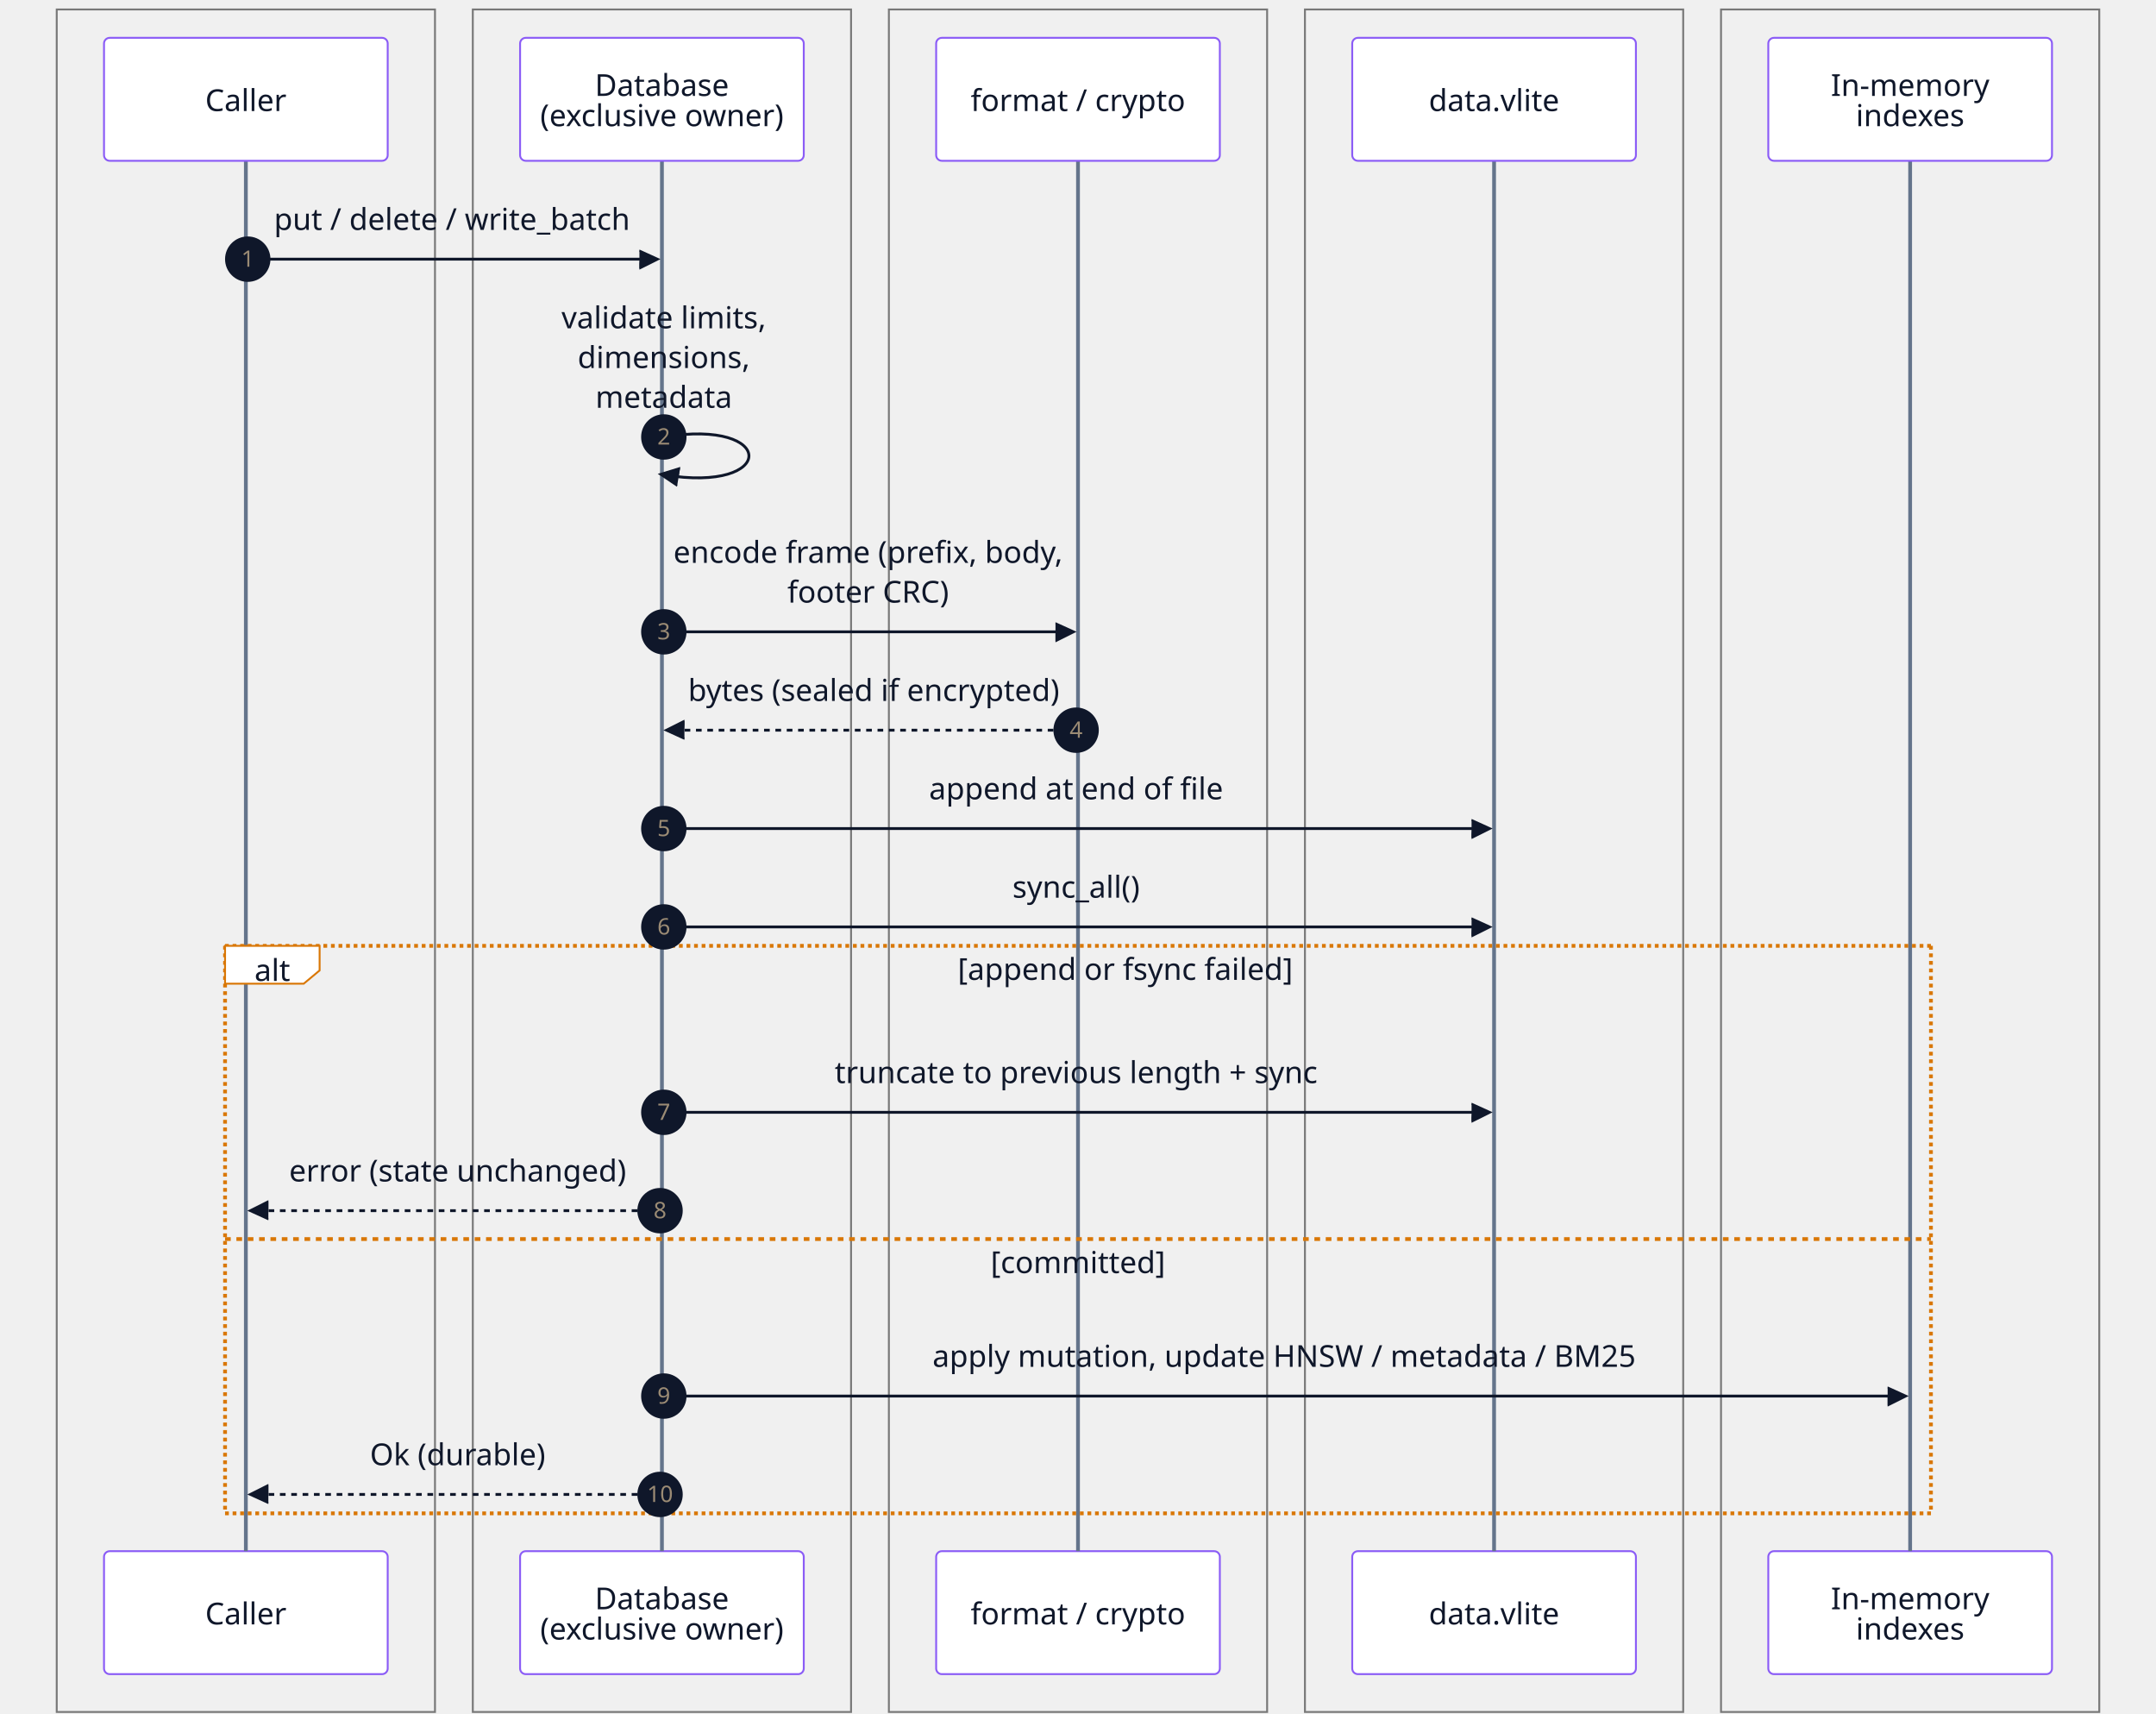
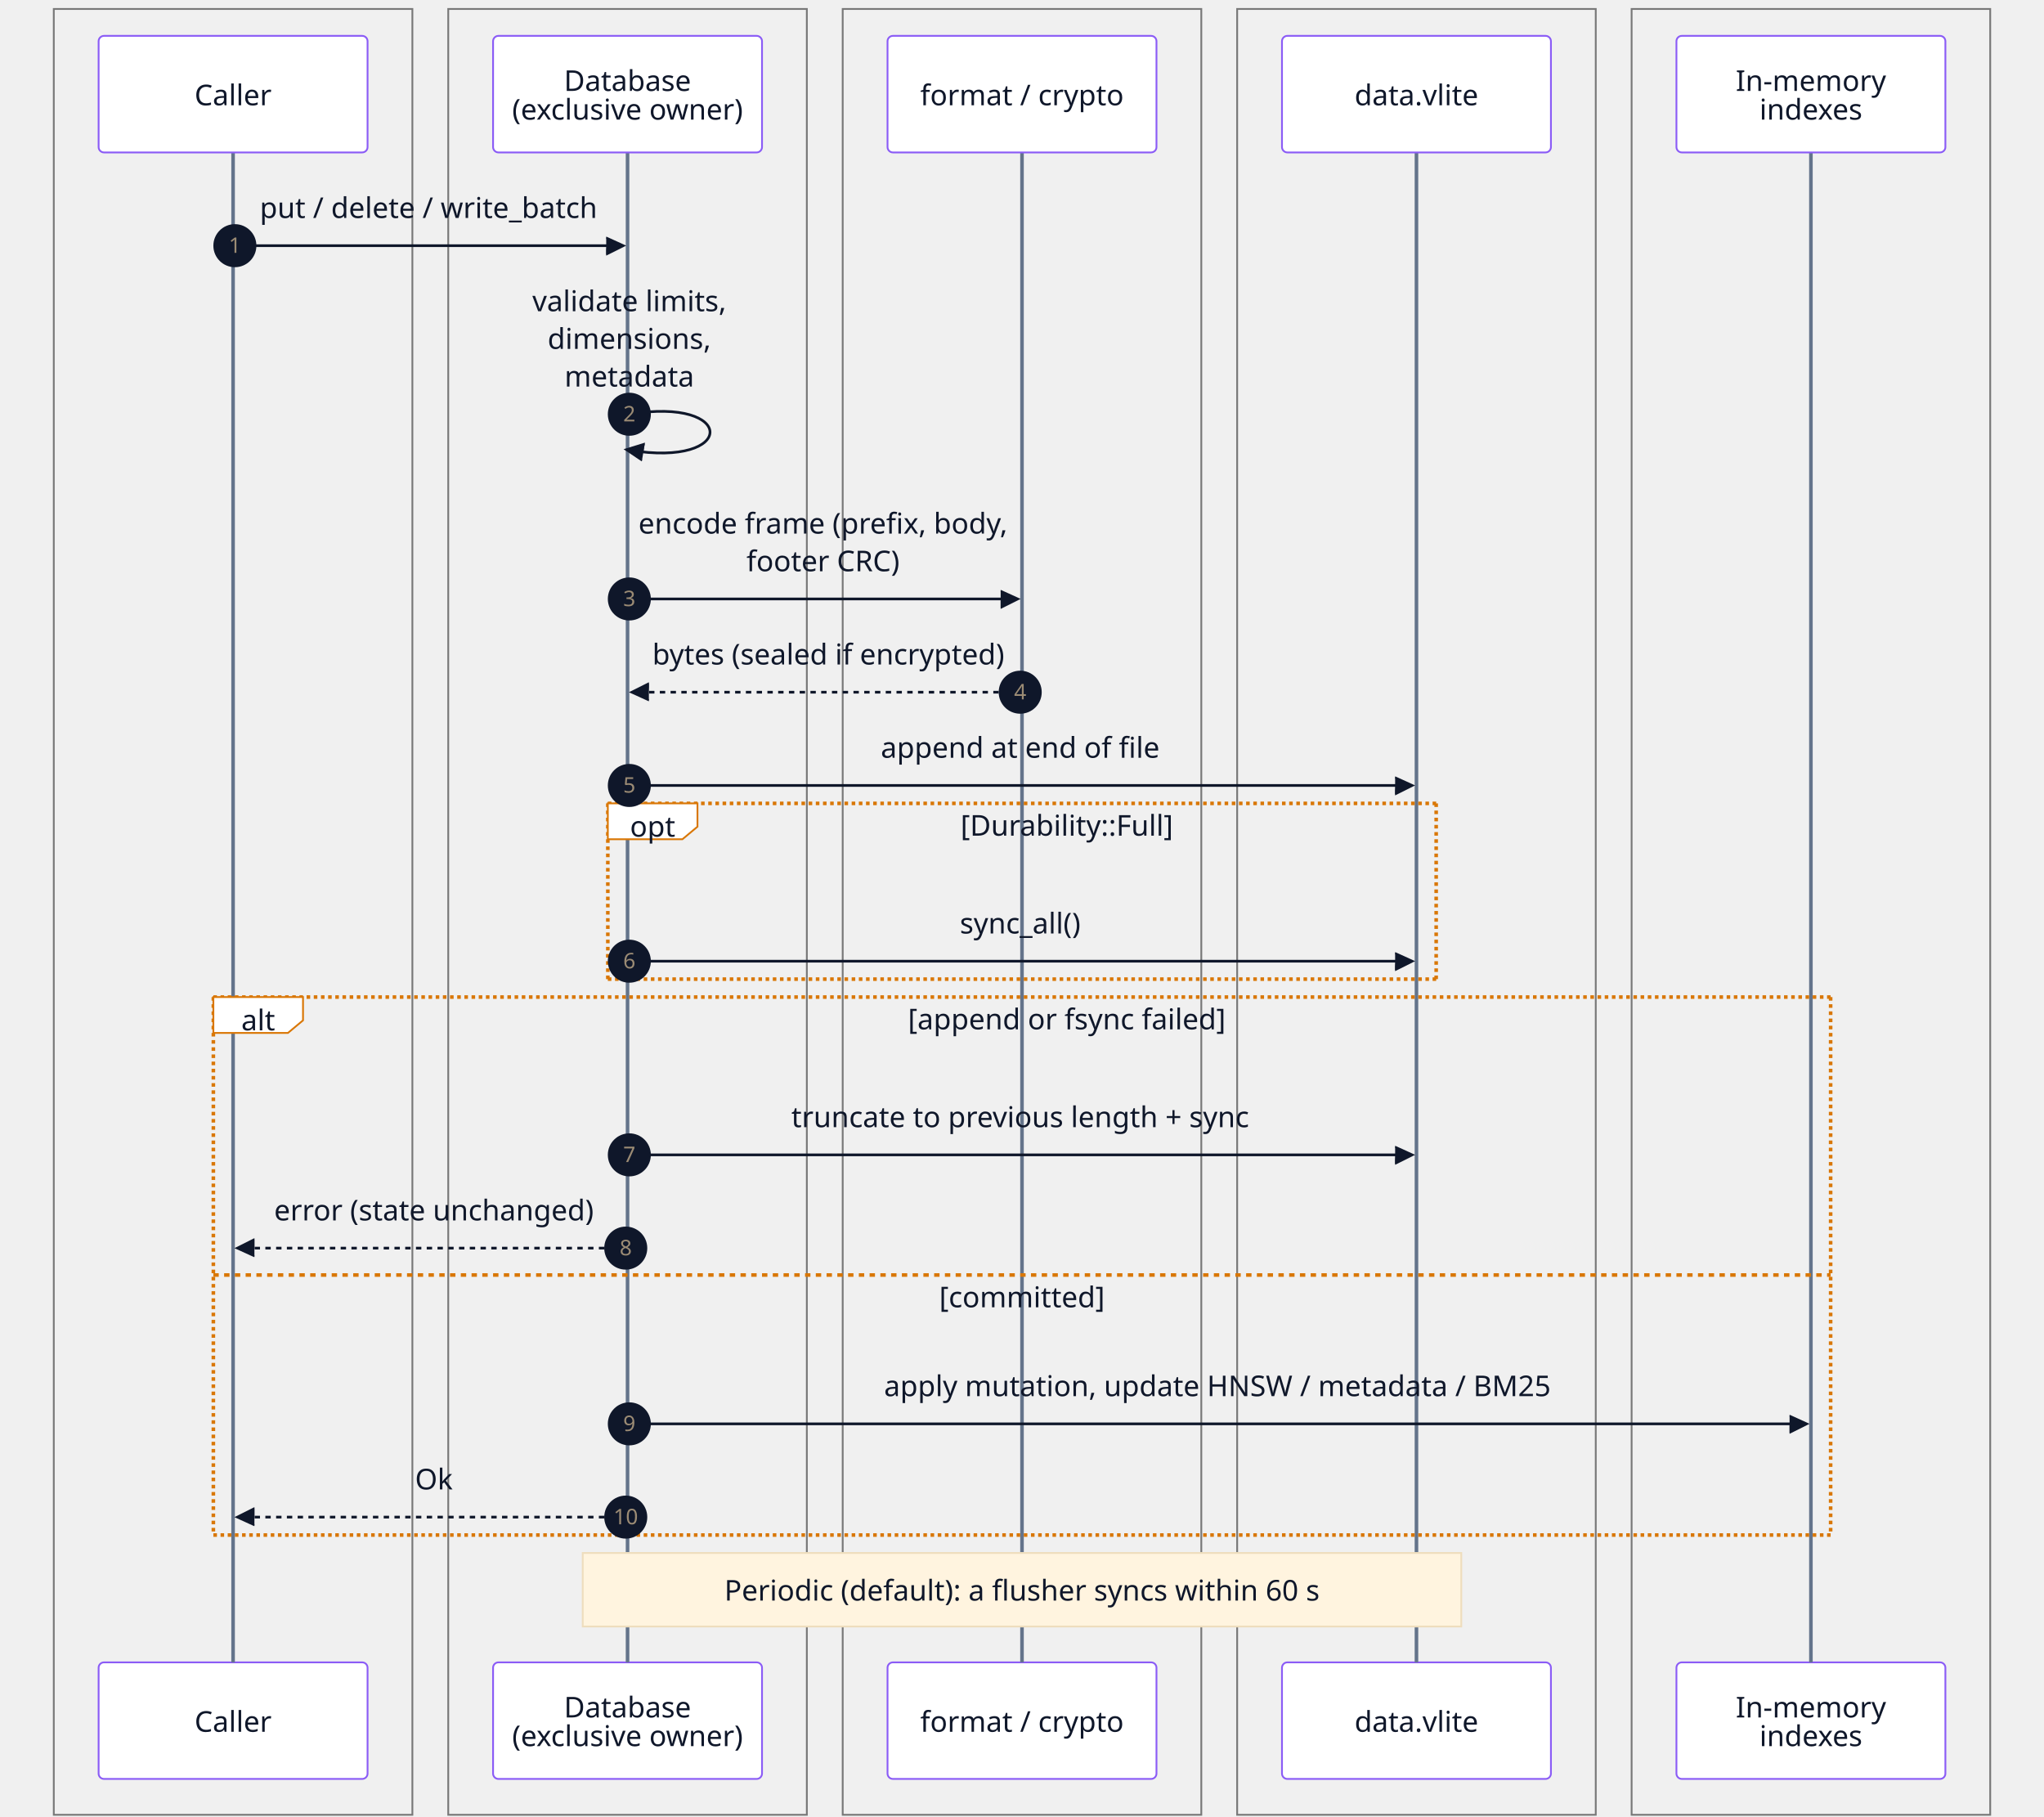
- <svg xmlns="http://www.w3.org/2000/svg" id="vlite-commit" width="100%" style="max-width: 1140px;" viewBox="-50 -10 1140 906" role="graphics-document document" aria-roledescription="sequence">
-   <g>
-     <rect x="860" y="-5" fill="transparent" stroke="rgb(0,0,0, 0.5)" width="200" height="900" class="rect" />
-   </g>
-   <g>
-     <rect x="640" y="-5" fill="transparent" stroke="rgb(0,0,0, 0.5)" width="200" height="900" class="rect" />
-   </g>
-   <g>
-     <rect x="420" y="-5" fill="transparent" stroke="rgb(0,0,0, 0.5)" width="200" height="900" class="rect" />
-   </g>
-   <g>
-     <rect x="200" y="-5" fill="transparent" stroke="rgb(0,0,0, 0.5)" width="200" height="900" class="rect" />
-   </g>
-   <g>
-     <rect x="-20" y="-5" fill="transparent" stroke="rgb(0,0,0, 0.5)" width="200" height="900" class="rect" />
-   </g>
-   <g>
-     <rect x="885" y="810" fill="#eaeaea" stroke="#666" width="150" height="65" name="Idx" rx="3" ry="3" class="actor actor-bottom" />
-     <text x="960" y="842.5" dominant-baseline="central" alignment-baseline="central" class="actor actor-box" style="text-anchor: middle; font-size: 16px; font-weight: 400; font-family: ui-sans-serif, system-ui, sans-serif;">
+ <svg xmlns="http://www.w3.org/2000/svg" id="vlite-commit" width="100%" style="max-width: 1140px;" viewBox="-50 -10 1140 1013" role="graphics-document document" aria-roledescription="sequence">
+   <g>
+     <rect x="860" y="-5" fill="transparent" stroke="rgb(0,0,0, 0.5)" width="200" height="1007" class="rect" />
+   </g>
+   <g>
+     <rect x="640" y="-5" fill="transparent" stroke="rgb(0,0,0, 0.5)" width="200" height="1007" class="rect" />
+   </g>
+   <g>
+     <rect x="420" y="-5" fill="transparent" stroke="rgb(0,0,0, 0.5)" width="200" height="1007" class="rect" />
+   </g>
+   <g>
+     <rect x="200" y="-5" fill="transparent" stroke="rgb(0,0,0, 0.5)" width="200" height="1007" class="rect" />
+   </g>
+   <g>
+     <rect x="-20" y="-5" fill="transparent" stroke="rgb(0,0,0, 0.5)" width="200" height="1007" class="rect" />
+   </g>
+   <g>
+     <rect x="885" y="917" fill="#eaeaea" stroke="#666" width="150" height="65" name="Idx" rx="3" ry="3" class="actor actor-bottom" />
+     <text x="960" y="949.5" dominant-baseline="central" alignment-baseline="central" class="actor actor-box" style="text-anchor: middle; font-size: 16px; font-weight: 400; font-family: ui-sans-serif, system-ui, sans-serif;">
      <tspan x="960" dy="-8">In-memory</tspan>
    </text>
-     <text x="960" y="842.5" dominant-baseline="central" alignment-baseline="central" class="actor actor-box" style="text-anchor: middle; font-size: 16px; font-weight: 400; font-family: ui-sans-serif, system-ui, sans-serif;">
+     <text x="960" y="949.5" dominant-baseline="central" alignment-baseline="central" class="actor actor-box" style="text-anchor: middle; font-size: 16px; font-weight: 400; font-family: ui-sans-serif, system-ui, sans-serif;">
      <tspan x="960" dy="8">indexes</tspan>
    </text>
  </g>
  <g>
-     <rect x="665" y="810" fill="#eaeaea" stroke="#666" width="150" height="65" name="F" rx="3" ry="3" class="actor actor-bottom" />
-     <text x="740" y="842.5" dominant-baseline="central" alignment-baseline="central" class="actor actor-box" style="text-anchor: middle; font-size: 16px; font-weight: 400; font-family: ui-sans-serif, system-ui, sans-serif;">
+     <rect x="665" y="917" fill="#eaeaea" stroke="#666" width="150" height="65" name="F" rx="3" ry="3" class="actor actor-bottom" />
+     <text x="740" y="949.5" dominant-baseline="central" alignment-baseline="central" class="actor actor-box" style="text-anchor: middle; font-size: 16px; font-weight: 400; font-family: ui-sans-serif, system-ui, sans-serif;">
      <tspan x="740" dy="0">data.vlite</tspan>
    </text>
  </g>
  <g>
-     <rect x="445" y="810" fill="#eaeaea" stroke="#666" width="150" height="65" name="Enc" rx="3" ry="3" class="actor actor-bottom" />
-     <text x="520" y="842.5" dominant-baseline="central" alignment-baseline="central" class="actor actor-box" style="text-anchor: middle; font-size: 16px; font-weight: 400; font-family: ui-sans-serif, system-ui, sans-serif;">
+     <rect x="445" y="917" fill="#eaeaea" stroke="#666" width="150" height="65" name="Enc" rx="3" ry="3" class="actor actor-bottom" />
+     <text x="520" y="949.5" dominant-baseline="central" alignment-baseline="central" class="actor actor-box" style="text-anchor: middle; font-size: 16px; font-weight: 400; font-family: ui-sans-serif, system-ui, sans-serif;">
      <tspan x="520" dy="0">format / crypto</tspan>
    </text>
  </g>
  <g>
-     <rect x="225" y="810" fill="#eaeaea" stroke="#666" width="150" height="65" name="DB" rx="3" ry="3" class="actor actor-bottom" />
-     <text x="300" y="842.5" dominant-baseline="central" alignment-baseline="central" class="actor actor-box" style="text-anchor: middle; font-size: 16px; font-weight: 400; font-family: ui-sans-serif, system-ui, sans-serif;">
+     <rect x="225" y="917" fill="#eaeaea" stroke="#666" width="150" height="65" name="DB" rx="3" ry="3" class="actor actor-bottom" />
+     <text x="300" y="949.5" dominant-baseline="central" alignment-baseline="central" class="actor actor-box" style="text-anchor: middle; font-size: 16px; font-weight: 400; font-family: ui-sans-serif, system-ui, sans-serif;">
      <tspan x="300" dy="-8">Database</tspan>
    </text>
-     <text x="300" y="842.5" dominant-baseline="central" alignment-baseline="central" class="actor actor-box" style="text-anchor: middle; font-size: 16px; font-weight: 400; font-family: ui-sans-serif, system-ui, sans-serif;">
+     <text x="300" y="949.5" dominant-baseline="central" alignment-baseline="central" class="actor actor-box" style="text-anchor: middle; font-size: 16px; font-weight: 400; font-family: ui-sans-serif, system-ui, sans-serif;">
      <tspan x="300" dy="8">(exclusive owner)</tspan>
    </text>
  </g>
  <g>
-     <rect x="5" y="810" fill="#eaeaea" stroke="#666" width="150" height="65" name="App" rx="3" ry="3" class="actor actor-bottom" />
-     <text x="80" y="842.5" dominant-baseline="central" alignment-baseline="central" class="actor actor-box" style="text-anchor: middle; font-size: 16px; font-weight: 400; font-family: ui-sans-serif, system-ui, sans-serif;">
+     <rect x="5" y="917" fill="#eaeaea" stroke="#666" width="150" height="65" name="App" rx="3" ry="3" class="actor actor-bottom" />
+     <text x="80" y="949.5" dominant-baseline="central" alignment-baseline="central" class="actor actor-box" style="text-anchor: middle; font-size: 16px; font-weight: 400; font-family: ui-sans-serif, system-ui, sans-serif;">
      <tspan x="80" dy="0">Caller</tspan>
    </text>
  </g>
  <g>
-     <line id="actor4" x1="960" y1="75" x2="960" y2="810" class="actor-line 200" stroke-width="0.5px" stroke="#999" name="Idx" />
+     <line id="actor4" x1="960" y1="75" x2="960" y2="917" class="actor-line 200" stroke-width="0.5px" stroke="#999" name="Idx" />
    <g id="root-4">
      <rect x="885" y="10" fill="#eaeaea" stroke="#666" width="150" height="65" name="Idx" rx="3" ry="3" class="actor actor-top" />
      <text x="960" y="42.5" dominant-baseline="central" alignment-baseline="central" class="actor actor-box" style="text-anchor: middle; font-size: 16px; font-weight: 400; font-family: ui-sans-serif, system-ui, sans-serif;">
        <tspan x="960" dy="-8">In-memory</tspan>
      </text>
      <text x="960" y="42.5" dominant-baseline="central" alignment-baseline="central" class="actor actor-box" style="text-anchor: middle; font-size: 16px; font-weight: 400; font-family: ui-sans-serif, system-ui, sans-serif;">
        <tspan x="960" dy="8">indexes</tspan>
      </text>
    </g>
  </g>
  <g>
-     <line id="actor3" x1="740" y1="75" x2="740" y2="810" class="actor-line 200" stroke-width="0.5px" stroke="#999" name="F" />
+     <line id="actor3" x1="740" y1="75" x2="740" y2="917" class="actor-line 200" stroke-width="0.5px" stroke="#999" name="F" />
    <g id="root-3">
      <rect x="665" y="10" fill="#eaeaea" stroke="#666" width="150" height="65" name="F" rx="3" ry="3" class="actor actor-top" />
      <text x="740" y="42.5" dominant-baseline="central" alignment-baseline="central" class="actor actor-box" style="text-anchor: middle; font-size: 16px; font-weight: 400; font-family: ui-sans-serif, system-ui, sans-serif;">
        <tspan x="740" dy="0">data.vlite</tspan>
      </text>
    </g>
  </g>
  <g>
-     <line id="actor2" x1="520" y1="75" x2="520" y2="810" class="actor-line 200" stroke-width="0.5px" stroke="#999" name="Enc" />
+     <line id="actor2" x1="520" y1="75" x2="520" y2="917" class="actor-line 200" stroke-width="0.5px" stroke="#999" name="Enc" />
    <g id="root-2">
      <rect x="445" y="10" fill="#eaeaea" stroke="#666" width="150" height="65" name="Enc" rx="3" ry="3" class="actor actor-top" />
      <text x="520" y="42.5" dominant-baseline="central" alignment-baseline="central" class="actor actor-box" style="text-anchor: middle; font-size: 16px; font-weight: 400; font-family: ui-sans-serif, system-ui, sans-serif;">
        <tspan x="520" dy="0">format / crypto</tspan>
      </text>
    </g>
  </g>
  <g>
-     <line id="actor1" x1="300" y1="75" x2="300" y2="810" class="actor-line 200" stroke-width="0.5px" stroke="#999" name="DB" />
+     <line id="actor1" x1="300" y1="75" x2="300" y2="917" class="actor-line 200" stroke-width="0.5px" stroke="#999" name="DB" />
    <g id="root-1">
      <rect x="225" y="10" fill="#eaeaea" stroke="#666" width="150" height="65" name="DB" rx="3" ry="3" class="actor actor-top" />
      <text x="300" y="42.5" dominant-baseline="central" alignment-baseline="central" class="actor actor-box" style="text-anchor: middle; font-size: 16px; font-weight: 400; font-family: ui-sans-serif, system-ui, sans-serif;">
        <tspan x="300" dy="-8">Database</tspan>
      </text>
      <text x="300" y="42.5" dominant-baseline="central" alignment-baseline="central" class="actor actor-box" style="text-anchor: middle; font-size: 16px; font-weight: 400; font-family: ui-sans-serif, system-ui, sans-serif;">
        <tspan x="300" dy="8">(exclusive owner)</tspan>
      </text>
    </g>
  </g>
  <g>
-     <line id="actor0" x1="80" y1="75" x2="80" y2="810" class="actor-line 200" stroke-width="0.5px" stroke="#999" name="App" />
+     <line id="actor0" x1="80" y1="75" x2="80" y2="917" class="actor-line 200" stroke-width="0.5px" stroke="#999" name="App" />
    <g id="root-0">
      <rect x="5" y="10" fill="#eaeaea" stroke="#666" width="150" height="65" name="App" rx="3" ry="3" class="actor actor-top" />
      <text x="80" y="42.5" dominant-baseline="central" alignment-baseline="central" class="actor actor-box" style="text-anchor: middle; font-size: 16px; font-weight: 400; font-family: ui-sans-serif, system-ui, sans-serif;">
        <tspan x="80" dy="0">Caller</tspan>
      </text>
    </g>
  </g>
  <style>#vlite-commit{font-family:ui-sans-serif,system-ui,sans-serif;font-size:16px;fill:#0f172a;}@keyframes edge-animation-frame{from{stroke-dashoffset:0;}}@keyframes dash{to{stroke-dashoffset:0;}}#vlite-commit .edge-animation-slow{stroke-dasharray:9,5!important;stroke-dashoffset:900;animation:dash 50s linear infinite;stroke-linecap:round;}#vlite-commit .edge-animation-fast{stroke-dasharray:9,5!important;stroke-dashoffset:900;animation:dash 20s linear infinite;stroke-linecap:round;}#vlite-commit .error-icon{fill:hsl(80, 100%, 100%);}#vlite-commit .error-text{fill:#000000;stroke:#000000;}#vlite-commit .edge-thickness-normal{stroke-width:1px;}#vlite-commit .edge-thickness-thick{stroke-width:3.5px;}#vlite-commit .edge-pattern-solid{stroke-dasharray:0;}#vlite-commit .edge-thickness-invisible{stroke-width:0;fill:none;}#vlite-commit .edge-pattern-dashed{stroke-dasharray:3;}#vlite-commit .edge-pattern-dotted{stroke-dasharray:2;}#vlite-commit .marker{fill:#64748b;stroke:#64748b;}#vlite-commit .marker.cross{stroke:#64748b;}#vlite-commit svg{font-family:ui-sans-serif,system-ui,sans-serif;font-size:16px;}#vlite-commit p{margin:0;}#vlite-commit .actor{stroke:#8b5cf6;fill:#ffffff;}#vlite-commit text.actor&gt;tspan{fill:#0f172a;stroke:none;}#vlite-commit .actor-line{stroke:#64748b;}#vlite-commit .innerArc{stroke-width:1.5;stroke-dasharray:none;}#vlite-commit .messageLine0{stroke-width:1.5;stroke-dasharray:none;stroke:#0f172a;}#vlite-commit .messageLine1{stroke-width:1.5;stroke-dasharray:2,2;stroke:#0f172a;}#vlite-commit #arrowhead path{fill:#0f172a;stroke:#0f172a;}#vlite-commit .sequenceNumber{fill:#9b8b74;}#vlite-commit #sequencenumber{fill:#0f172a;}#vlite-commit #crosshead path{fill:#0f172a;stroke:#0f172a;}#vlite-commit .messageText{fill:#0f172a;stroke:none;}#vlite-commit .labelBox{stroke:#d97706;fill:#ffffff;}#vlite-commit .labelText,#vlite-commit .labelText&gt;tspan{fill:#0f172a;stroke:none;}#vlite-commit .loopText,#vlite-commit .loopText&gt;tspan{fill:#0f172a;stroke:none;}#vlite-commit .loopLine{stroke-width:2px;stroke-dasharray:2,2;stroke:#d97706;fill:#d97706;}#vlite-commit .note{stroke:hsl(39.375, 60%, 83.725%);fill:#fff4df;}#vlite-commit .noteText,#vlite-commit .noteText&gt;tspan{fill:#0f172a;stroke:none;}#vlite-commit .activation0{fill:hsl(140, 100%, 96.471%);stroke:hsl(140, 100%, 86.471%);}#vlite-commit .activation1{fill:hsl(140, 100%, 96.471%);stroke:hsl(140, 100%, 86.471%);}#vlite-commit .activation2{fill:hsl(140, 100%, 96.471%);stroke:hsl(140, 100%, 86.471%);}#vlite-commit .actorPopupMenu{position:absolute;}#vlite-commit .actorPopupMenuPanel{position:absolute;fill:#ffffff;box-shadow:0px 8px 16px 0px rgba(0,0,0,0.2);filter:drop-shadow(3px 5px 2px rgb(0 0 0 / 0.4));}#vlite-commit .actor-man line{stroke:#8b5cf6;fill:#ffffff;}#vlite-commit .actor-man circle,#vlite-commit line{stroke:#8b5cf6;fill:#ffffff;stroke-width:2px;}#vlite-commit .node rect,#vlite-commit .cluster rect{rx:12px;ry:12px;}#vlite-commit .nodeLabel{font-weight:500;}#vlite-commit :root{--mermaid-font-family:ui-sans-serif,system-ui,sans-serif;}</style>
  <g />
  <defs>
    <symbol id="computer" width="24" height="24">
      <path transform="scale(.5)" d="M2 2v13h20v-13h-20zm18 11h-16v-9h16v9zm-10.228 6l.466-1h3.524l.467 1h-4.457zm14.228 3h-24l2-6h2.104l-1.33 4h18.45l-1.297-4h2.073l2 6zm-5-10h-14v-7h14v7z" />
    </symbol>
  </defs>
  <defs>
    <symbol id="database" fill-rule="evenodd" clip-rule="evenodd">
      <path transform="scale(.5)" d="M12.258.001l.256.004.255.005.253.008.251.01.249.012.247.015.246.016.242.019.241.02.239.023.236.024.233.027.231.028.229.031.225.032.223.034.22.036.217.038.214.04.211.041.208.043.205.045.201.046.198.048.194.05.191.051.187.053.183.054.18.056.175.057.172.059.168.06.163.061.16.063.155.064.15.066.074.033.073.033.071.034.07.034.069.035.068.035.067.035.066.035.064.036.064.036.062.036.06.036.06.037.058.037.058.037.055.038.055.038.053.038.052.038.051.039.05.039.048.039.047.039.045.04.044.04.043.04.041.04.04.041.039.041.037.041.036.041.034.041.033.042.032.042.03.042.029.042.027.042.026.043.024.043.023.043.021.043.02.043.018.044.017.043.015.044.013.044.012.044.011.045.009.044.007.045.006.045.004.045.002.045.001.045v17l-.001.045-.002.045-.004.045-.006.045-.007.045-.009.044-.011.045-.012.044-.013.044-.015.044-.017.043-.018.044-.02.043-.021.043-.023.043-.024.043-.026.043-.027.042-.029.042-.03.042-.032.042-.033.042-.034.041-.036.041-.037.041-.039.041-.04.041-.041.04-.043.04-.044.04-.045.04-.047.039-.048.039-.05.039-.051.039-.052.038-.053.038-.055.038-.055.038-.058.037-.058.037-.06.037-.06.036-.062.036-.064.036-.064.036-.066.035-.067.035-.068.035-.069.035-.07.034-.071.034-.073.033-.074.033-.15.066-.155.064-.16.063-.163.061-.168.06-.172.059-.175.057-.18.056-.183.054-.187.053-.191.051-.194.05-.198.048-.201.046-.205.045-.208.043-.211.041-.214.04-.217.038-.22.036-.223.034-.225.032-.229.031-.231.028-.233.027-.236.024-.239.023-.241.02-.242.019-.246.016-.247.015-.249.012-.251.01-.253.008-.255.005-.256.004-.258.001-.258-.001-.256-.004-.255-.005-.253-.008-.251-.01-.249-.012-.247-.015-.245-.016-.243-.019-.241-.02-.238-.023-.236-.024-.234-.027-.231-.028-.228-.031-.226-.032-.223-.034-.22-.036-.217-.038-.214-.04-.211-.041-.208-.043-.204-.045-.201-.046-.198-.048-.195-.05-.19-.051-.187-.053-.184-.054-.179-.056-.176-.057-.172-.059-.167-.06-.164-.061-.159-.063-.155-.064-.151-.066-.074-.033-.072-.033-.072-.034-.07-.034-.069-.035-.068-.035-.067-.035-.066-.035-.064-.036-.063-.036-.062-.036-.061-.036-.06-.037-.058-.037-.057-.037-.056-.038-.055-.038-.053-.038-.052-.038-.051-.039-.049-.039-.049-.039-.046-.039-.046-.04-.044-.04-.043-.04-.041-.04-.04-.041-.039-.041-.037-.041-.036-.041-.034-.041-.033-.042-.032-.042-.03-.042-.029-.042-.027-.042-.026-.043-.024-.043-.023-.043-.021-.043-.02-.043-.018-.044-.017-.043-.015-.044-.013-.044-.012-.044-.011-.045-.009-.044-.007-.045-.006-.045-.004-.045-.002-.045-.001-.045v-17l.001-.045.002-.045.004-.045.006-.045.007-.045.009-.044.011-.045.012-.044.013-.044.015-.044.017-.043.018-.044.02-.043.021-.043.023-.043.024-.043.026-.043.027-.042.029-.042.03-.042.032-.042.033-.042.034-.041.036-.041.037-.041.039-.041.04-.041.041-.04.043-.04.044-.04.046-.04.046-.039.049-.039.049-.039.051-.039.052-.038.053-.038.055-.038.056-.038.057-.037.058-.037.06-.037.061-.036.062-.036.063-.036.064-.036.066-.035.067-.035.068-.035.069-.035.07-.034.072-.034.072-.033.074-.033.151-.066.155-.064.159-.063.164-.061.167-.06.172-.059.176-.057.179-.056.184-.054.187-.053.19-.051.195-.05.198-.048.201-.046.204-.045.208-.043.211-.041.214-.04.217-.038.22-.036.223-.034.226-.032.228-.031.231-.028.234-.027.236-.024.238-.023.241-.02.243-.019.245-.016.247-.015.249-.012.251-.01.253-.008.255-.005.256-.004.258-.001.258.001zm-9.258 20.499v.01l.001.021.003.021.004.022.005.021.006.022.007.022.009.023.01.022.011.023.012.023.013.023.015.023.016.024.017.023.018.024.019.024.021.024.022.025.023.024.024.025.052.049.056.05.061.051.066.051.07.051.075.051.079.052.084.052.088.052.092.052.097.052.102.051.105.052.11.052.114.051.119.051.123.051.127.05.131.05.135.05.139.048.144.049.147.047.152.047.155.047.16.045.163.045.167.043.171.043.176.041.178.041.183.039.187.039.19.037.194.035.197.035.202.033.204.031.209.03.212.029.216.027.219.025.222.024.226.021.23.02.233.018.236.016.24.015.243.012.246.01.249.008.253.005.256.004.259.001.26-.001.257-.004.254-.005.25-.008.247-.011.244-.012.241-.014.237-.016.233-.018.231-.021.226-.021.224-.024.22-.026.216-.027.212-.028.21-.031.205-.031.202-.034.198-.034.194-.036.191-.037.187-.039.183-.04.179-.04.175-.042.172-.043.168-.044.163-.045.16-.046.155-.046.152-.047.148-.048.143-.049.139-.049.136-.05.131-.05.126-.05.123-.051.118-.052.114-.051.11-.052.106-.052.101-.052.096-.052.092-.052.088-.053.083-.051.079-.052.074-.052.07-.051.065-.051.06-.051.056-.05.051-.05.023-.024.023-.025.021-.024.02-.024.019-.024.018-.024.017-.024.015-.023.014-.024.013-.023.012-.023.01-.023.01-.022.008-.022.006-.022.006-.022.004-.022.004-.021.001-.021.001-.021v-4.127l-.077.055-.08.053-.083.054-.085.053-.087.052-.09.052-.093.051-.095.05-.097.05-.1.049-.102.049-.105.048-.106.047-.109.047-.111.046-.114.045-.115.045-.118.044-.12.043-.122.042-.124.042-.126.041-.128.04-.13.04-.132.038-.134.038-.135.037-.138.037-.139.035-.142.035-.143.034-.144.033-.147.032-.148.031-.15.03-.151.03-.153.029-.154.027-.156.027-.158.026-.159.025-.161.024-.162.023-.163.022-.165.021-.166.02-.167.019-.169.018-.169.017-.171.016-.173.015-.173.014-.175.013-.175.012-.177.011-.178.01-.179.008-.179.008-.181.006-.182.005-.182.004-.184.003-.184.002h-.37l-.184-.002-.184-.003-.182-.004-.182-.005-.181-.006-.179-.008-.179-.008-.178-.01-.176-.011-.176-.012-.175-.013-.173-.014-.172-.015-.171-.016-.17-.017-.169-.018-.167-.019-.166-.02-.165-.021-.163-.022-.162-.023-.161-.024-.159-.025-.157-.026-.156-.027-.155-.027-.153-.029-.151-.03-.15-.03-.148-.031-.146-.032-.145-.033-.143-.034-.141-.035-.14-.035-.137-.037-.136-.037-.134-.038-.132-.038-.13-.04-.128-.04-.126-.041-.124-.042-.122-.042-.12-.044-.117-.043-.116-.045-.113-.045-.112-.046-.109-.047-.106-.047-.105-.048-.102-.049-.1-.049-.097-.05-.095-.05-.093-.052-.09-.051-.087-.052-.085-.053-.083-.054-.08-.054-.077-.054v4.127zm0-5.654v.011l.001.021.003.021.004.021.005.022.006.022.007.022.009.022.01.022.011.023.012.023.013.023.015.024.016.023.017.024.018.024.019.024.021.024.022.024.023.025.024.024.052.05.056.05.061.05.066.051.07.051.075.052.079.051.084.052.088.052.092.052.097.052.102.052.105.052.11.051.114.051.119.052.123.05.127.051.131.05.135.049.139.049.144.048.147.048.152.047.155.046.16.045.163.045.167.044.171.042.176.042.178.04.183.04.187.038.19.037.194.036.197.034.202.033.204.032.209.03.212.028.216.027.219.025.222.024.226.022.23.02.233.018.236.016.24.014.243.012.246.01.249.008.253.006.256.003.259.001.26-.001.257-.003.254-.006.25-.008.247-.01.244-.012.241-.015.237-.016.233-.018.231-.02.226-.022.224-.024.22-.025.216-.027.212-.029.21-.03.205-.032.202-.033.198-.035.194-.036.191-.037.187-.039.183-.039.179-.041.175-.042.172-.043.168-.044.163-.045.16-.045.155-.047.152-.047.148-.048.143-.048.139-.05.136-.049.131-.05.126-.051.123-.051.118-.051.114-.052.11-.052.106-.052.101-.052.096-.052.092-.052.088-.052.083-.052.079-.052.074-.051.07-.052.065-.051.06-.05.056-.051.051-.049.023-.025.023-.024.021-.025.02-.024.019-.024.018-.024.017-.024.015-.023.014-.023.013-.024.012-.022.01-.023.01-.023.008-.022.006-.022.006-.022.004-.021.004-.022.001-.021.001-.021v-4.139l-.077.054-.08.054-.083.054-.085.052-.087.053-.09.051-.093.051-.095.051-.097.05-.1.049-.102.049-.105.048-.106.047-.109.047-.111.046-.114.045-.115.044-.118.044-.12.044-.122.042-.124.042-.126.041-.128.04-.13.039-.132.039-.134.038-.135.037-.138.036-.139.036-.142.035-.143.033-.144.033-.147.033-.148.031-.15.03-.151.03-.153.028-.154.028-.156.027-.158.026-.159.025-.161.024-.162.023-.163.022-.165.021-.166.02-.167.019-.169.018-.169.017-.171.016-.173.015-.173.014-.175.013-.175.012-.177.011-.178.009-.179.009-.179.007-.181.007-.182.005-.182.004-.184.003-.184.002h-.37l-.184-.002-.184-.003-.182-.004-.182-.005-.181-.007-.179-.007-.179-.009-.178-.009-.176-.011-.176-.012-.175-.013-.173-.014-.172-.015-.171-.016-.17-.017-.169-.018-.167-.019-.166-.02-.165-.021-.163-.022-.162-.023-.161-.024-.159-.025-.157-.026-.156-.027-.155-.028-.153-.028-.151-.03-.15-.03-.148-.031-.146-.033-.145-.033-.143-.033-.141-.035-.14-.036-.137-.036-.136-.037-.134-.038-.132-.039-.13-.039-.128-.04-.126-.041-.124-.042-.122-.043-.12-.043-.117-.044-.116-.044-.113-.046-.112-.046-.109-.046-.106-.047-.105-.048-.102-.049-.1-.049-.097-.05-.095-.051-.093-.051-.09-.051-.087-.053-.085-.052-.083-.054-.08-.054-.077-.054v4.139zm0-5.666v.011l.001.02.003.022.004.021.005.022.006.021.007.022.009.023.01.022.011.023.012.023.013.023.015.023.016.024.017.024.018.023.019.024.021.025.022.024.023.024.024.025.052.05.056.05.061.05.066.051.07.051.075.052.079.051.084.052.088.052.092.052.097.052.102.052.105.051.11.052.114.051.119.051.123.051.127.05.131.05.135.05.139.049.144.048.147.048.152.047.155.046.16.045.163.045.167.043.171.043.176.042.178.04.183.04.187.038.19.037.194.036.197.034.202.033.204.032.209.03.212.028.216.027.219.025.222.024.226.021.23.02.233.018.236.017.24.014.243.012.246.01.249.008.253.006.256.003.259.001.26-.001.257-.003.254-.006.25-.008.247-.01.244-.013.241-.014.237-.016.233-.018.231-.02.226-.022.224-.024.22-.025.216-.027.212-.029.21-.03.205-.032.202-.033.198-.035.194-.036.191-.037.187-.039.183-.039.179-.041.175-.042.172-.043.168-.044.163-.045.16-.045.155-.047.152-.047.148-.048.143-.049.139-.049.136-.049.131-.051.126-.05.123-.051.118-.052.114-.051.11-.052.106-.052.101-.052.096-.052.092-.052.088-.052.083-.052.079-.052.074-.052.07-.051.065-.051.06-.051.056-.05.051-.049.023-.025.023-.025.021-.024.02-.024.019-.024.018-.024.017-.024.015-.023.014-.024.013-.023.012-.023.01-.022.01-.023.008-.022.006-.022.006-.022.004-.022.004-.021.001-.021.001-.021v-4.153l-.077.054-.08.054-.083.053-.085.053-.087.053-.09.051-.093.051-.095.051-.097.05-.1.049-.102.048-.105.048-.106.048-.109.046-.111.046-.114.046-.115.044-.118.044-.12.043-.122.043-.124.042-.126.041-.128.04-.13.039-.132.039-.134.038-.135.037-.138.036-.139.036-.142.034-.143.034-.144.033-.147.032-.148.032-.15.03-.151.03-.153.028-.154.028-.156.027-.158.026-.159.024-.161.024-.162.023-.163.023-.165.021-.166.02-.167.019-.169.018-.169.017-.171.016-.173.015-.173.014-.175.013-.175.012-.177.01-.178.01-.179.009-.179.007-.181.006-.182.006-.182.004-.184.003-.184.001-.185.001-.185-.001-.184-.001-.184-.003-.182-.004-.182-.006-.181-.006-.179-.007-.179-.009-.178-.01-.176-.01-.176-.012-.175-.013-.173-.014-.172-.015-.171-.016-.17-.017-.169-.018-.167-.019-.166-.02-.165-.021-.163-.023-.162-.023-.161-.024-.159-.024-.157-.026-.156-.027-.155-.028-.153-.028-.151-.03-.15-.03-.148-.032-.146-.032-.145-.033-.143-.034-.141-.034-.14-.036-.137-.036-.136-.037-.134-.038-.132-.039-.13-.039-.128-.041-.126-.041-.124-.041-.122-.043-.12-.043-.117-.044-.116-.044-.113-.046-.112-.046-.109-.046-.106-.048-.105-.048-.102-.048-.1-.05-.097-.049-.095-.051-.093-.051-.09-.052-.087-.052-.085-.053-.083-.053-.08-.054-.077-.054v4.153zm8.74-8.179l-.257.004-.254.005-.25.008-.247.011-.244.012-.241.014-.237.016-.233.018-.231.021-.226.022-.224.023-.22.026-.216.027-.212.028-.21.031-.205.032-.202.033-.198.034-.194.036-.191.038-.187.038-.183.04-.179.041-.175.042-.172.043-.168.043-.163.045-.16.046-.155.046-.152.048-.148.048-.143.048-.139.049-.136.05-.131.05-.126.051-.123.051-.118.051-.114.052-.11.052-.106.052-.101.052-.096.052-.092.052-.088.052-.083.052-.079.052-.074.051-.07.052-.065.051-.06.05-.056.05-.051.05-.023.025-.023.024-.021.024-.02.025-.019.024-.018.024-.017.023-.015.024-.014.023-.013.023-.012.023-.01.023-.01.022-.008.022-.006.023-.006.021-.004.022-.004.021-.001.021-.001.021.001.021.001.021.004.021.004.022.006.021.006.023.008.022.01.022.01.023.012.023.013.023.014.023.015.024.017.023.018.024.019.024.02.025.021.024.023.024.023.025.051.05.056.05.06.05.065.051.07.052.074.051.079.052.083.052.088.052.092.052.096.052.101.052.106.052.11.052.114.052.118.051.123.051.126.051.131.05.136.05.139.049.143.048.148.048.152.048.155.046.16.046.163.045.168.043.172.043.175.042.179.041.183.04.187.038.191.038.194.036.198.034.202.033.205.032.21.031.212.028.216.027.22.026.224.023.226.022.231.021.233.018.237.016.241.014.244.012.247.011.25.008.254.005.257.004.26.001.26-.001.257-.004.254-.005.25-.008.247-.011.244-.012.241-.014.237-.016.233-.018.231-.021.226-.022.224-.023.22-.026.216-.027.212-.028.21-.031.205-.032.202-.033.198-.034.194-.036.191-.038.187-.038.183-.04.179-.041.175-.042.172-.043.168-.043.163-.045.16-.046.155-.046.152-.048.148-.048.143-.048.139-.049.136-.05.131-.05.126-.051.123-.051.118-.051.114-.052.11-.052.106-.052.101-.052.096-.052.092-.052.088-.052.083-.052.079-.052.074-.051.07-.052.065-.051.06-.05.056-.05.051-.05.023-.025.023-.024.021-.024.02-.025.019-.024.018-.024.017-.023.015-.024.014-.023.013-.023.012-.023.01-.023.01-.022.008-.022.006-.023.006-.021.004-.022.004-.021.001-.021.001-.021-.001-.021-.001-.021-.004-.021-.004-.022-.006-.021-.006-.023-.008-.022-.01-.022-.01-.023-.012-.023-.013-.023-.014-.023-.015-.024-.017-.023-.018-.024-.019-.024-.02-.025-.021-.024-.023-.024-.023-.025-.051-.05-.056-.05-.06-.05-.065-.051-.07-.052-.074-.051-.079-.052-.083-.052-.088-.052-.092-.052-.096-.052-.101-.052-.106-.052-.11-.052-.114-.052-.118-.051-.123-.051-.126-.051-.131-.05-.136-.05-.139-.049-.143-.048-.148-.048-.152-.048-.155-.046-.16-.046-.163-.045-.168-.043-.172-.043-.175-.042-.179-.041-.183-.04-.187-.038-.191-.038-.194-.036-.198-.034-.202-.033-.205-.032-.21-.031-.212-.028-.216-.027-.22-.026-.224-.023-.226-.022-.231-.021-.233-.018-.237-.016-.241-.014-.244-.012-.247-.011-.25-.008-.254-.005-.257-.004-.26-.001-.26.001z" />
    </symbol>
  </defs>
  <defs>
    <symbol id="clock" width="24" height="24">
      <path transform="scale(.5)" d="M12 2c5.514 0 10 4.486 10 10s-4.486 10-10 10-10-4.486-10-10 4.486-10 10-10zm0-2c-6.627 0-12 5.373-12 12s5.373 12 12 12 12-5.373 12-12-5.373-12-12-12zm5.848 12.459c.202.038.202.333.001.372-1.907.361-6.045 1.111-6.547 1.111-.719 0-1.301-.582-1.301-1.301 0-.512.77-5.447 1.125-7.445.034-.192.312-.181.343.014l.985 6.238 5.394 1.011z" />
    </symbol>
  </defs>
  <defs>
    <marker id="arrowhead" refX="7.9" refY="5" markerUnits="userSpaceOnUse" markerWidth="12" markerHeight="12" orient="auto-start-reverse">
      <path d="M -1 0 L 10 5 L 0 10 z" />
    </marker>
  </defs>
  <defs>
    <marker id="crosshead" markerWidth="15" markerHeight="8" orient="auto" refX="4" refY="4.5">
      <path fill="none" stroke="#000000" stroke-width="1pt" d="M 1,2 L 6,7 M 6,2 L 1,7" style="stroke-dasharray: 0, 0;" />
    </marker>
  </defs>
  <defs>
    <marker id="filled-head" refX="15.5" refY="7" markerWidth="20" markerHeight="28" orient="auto">
      <path d="M 18,7 L9,13 L14,7 L9,1 Z" />
    </marker>
  </defs>
  <defs>
    <marker id="sequencenumber" refX="15" refY="15" markerWidth="60" markerHeight="40" orient="auto">
      <circle cx="15" cy="15" r="6" />
    </marker>
  </defs>
  <g>
-     <line x1="69" y1="490" x2="971" y2="490" class="loopLine" />
-     <line x1="971" y1="490" x2="971" y2="790" class="loopLine" />
-     <line x1="69" y1="790" x2="971" y2="790" class="loopLine" />
-     <line x1="69" y1="490" x2="69" y2="790" class="loopLine" />
-     <line x1="69" y1="645" x2="971" y2="645" class="loopLine" style="stroke-dasharray: 3, 3;" />
-     <polygon points="69,490 119,490 119,503 110.6,510 69,510" class="labelBox" />
-     <text x="94" y="503" text-anchor="middle" dominant-baseline="middle" alignment-baseline="middle" class="labelText" style="font-family: ui-sans-serif, system-ui, sans-serif; font-size: 16px; font-weight: 400;">alt</text>
-     <text x="545" y="508" text-anchor="middle" class="loopText" style="font-family: ui-sans-serif, system-ui, sans-serif; font-size: 16px; font-weight: 400;">
+     <line x1="289" y1="438" x2="751" y2="438" class="loopLine" />
+     <line x1="751" y1="438" x2="751" y2="536" class="loopLine" />
+     <line x1="289" y1="536" x2="751" y2="536" class="loopLine" />
+     <line x1="289" y1="438" x2="289" y2="536" class="loopLine" />
+     <polygon points="289,438 339,438 339,451 330.6,458 289,458" class="labelBox" />
+     <text x="314" y="451" text-anchor="middle" dominant-baseline="middle" alignment-baseline="middle" class="labelText" style="font-family: ui-sans-serif, system-ui, sans-serif; font-size: 16px; font-weight: 400;">opt</text>
+     <text x="545" y="456" text-anchor="middle" class="loopText" style="font-family: ui-sans-serif, system-ui, sans-serif; font-size: 16px; font-weight: 400;">
+       <tspan x="545">[Durability::Full]</tspan>
+     </text>
+   </g>
+   <g>
+     <line x1="69" y1="546" x2="971" y2="546" class="loopLine" />
+     <line x1="971" y1="546" x2="971" y2="846" class="loopLine" />
+     <line x1="69" y1="846" x2="971" y2="846" class="loopLine" />
+     <line x1="69" y1="546" x2="69" y2="846" class="loopLine" />
+     <line x1="69" y1="701" x2="971" y2="701" class="loopLine" style="stroke-dasharray: 3, 3;" />
+     <polygon points="69,546 119,546 119,559 110.6,566 69,566" class="labelBox" />
+     <text x="94" y="559" text-anchor="middle" dominant-baseline="middle" alignment-baseline="middle" class="labelText" style="font-family: ui-sans-serif, system-ui, sans-serif; font-size: 16px; font-weight: 400;">alt</text>
+     <text x="545" y="564" text-anchor="middle" class="loopText" style="font-family: ui-sans-serif, system-ui, sans-serif; font-size: 16px; font-weight: 400;">
      <tspan x="545">[append or fsync failed]</tspan>
    </text>
-     <text x="520" y="663" text-anchor="middle" class="loopText" style="font-family: ui-sans-serif, system-ui, sans-serif; font-size: 16px; font-weight: 400;">[committed]</text>
+     <text x="520" y="719" text-anchor="middle" class="loopText" style="font-family: ui-sans-serif, system-ui, sans-serif; font-size: 16px; font-weight: 400;">[committed]</text>
+   </g>
+   <g>
+     <rect x="275" y="856" fill="#EDF2AE" stroke="#666" width="490" height="41" class="note" />
+     <text x="520" y="861" text-anchor="middle" dominant-baseline="middle" alignment-baseline="middle" class="noteText" dy="1em" style="font-family: ui-sans-serif, system-ui, sans-serif; font-size: 16px; font-weight: 400;">
+       <tspan x="520">Periodic (default): a flusher syncs within 60 s</tspan>
+     </text>
  </g>
  <text x="189" y="90" text-anchor="middle" dominant-baseline="middle" alignment-baseline="middle" class="messageText" dy="1em" style="font-family: ui-sans-serif, system-ui, sans-serif; font-size: 16px; font-weight: 400;">put / delete / write_batch</text>
  <line x1="81" y1="127" x2="296" y2="127" class="messageLine0" stroke-width="2" stroke="none" marker-end="url(#arrowhead)" style="fill: none;" />
  <line x1="81" y1="127" x2="81" y2="127" stroke-width="0" marker-start="url(#sequencenumber)" />
  <text x="81" y="131" font-family="sans-serif" font-size="12px" text-anchor="middle" class="sequenceNumber">1</text>
  <text x="301" y="142" text-anchor="middle" dominant-baseline="middle" alignment-baseline="middle" class="messageText" dy="1em" style="font-family: ui-sans-serif, system-ui, sans-serif; font-size: 16px; font-weight: 400;">validate limits,</text>
  <text x="301" y="163" text-anchor="middle" dominant-baseline="middle" alignment-baseline="middle" class="messageText" dy="1em" style="font-family: ui-sans-serif, system-ui, sans-serif; font-size: 16px; font-weight: 400;">dimensions,</text>
  <text x="301" y="184" text-anchor="middle" dominant-baseline="middle" alignment-baseline="middle" class="messageText" dy="1em" style="font-family: ui-sans-serif, system-ui, sans-serif; font-size: 16px; font-weight: 400;">metadata</text>
  <path d="M 301,221 C 361,211 361,251 301,241" class="messageLine0" stroke-width="2" stroke="none" marker-end="url(#arrowhead)" style="fill: none;" />
  <line x1="301" y1="221" x2="301" y2="221" stroke-width="0" marker-start="url(#sequencenumber)" />
  <text x="301" y="225" font-family="sans-serif" font-size="12px" text-anchor="middle" class="sequenceNumber">2</text>
  <text x="409" y="266" text-anchor="middle" dominant-baseline="middle" alignment-baseline="middle" class="messageText" dy="1em" style="font-family: ui-sans-serif, system-ui, sans-serif; font-size: 16px; font-weight: 400;">encode frame (prefix, body,</text>
  <text x="409" y="287" text-anchor="middle" dominant-baseline="middle" alignment-baseline="middle" class="messageText" dy="1em" style="font-family: ui-sans-serif, system-ui, sans-serif; font-size: 16px; font-weight: 400;">footer CRC)</text>
  <line x1="301" y1="324" x2="516" y2="324" class="messageLine0" stroke-width="2" stroke="none" marker-end="url(#arrowhead)" style="fill: none;" />
  <line x1="301" y1="324" x2="301" y2="324" stroke-width="0" marker-start="url(#sequencenumber)" />
  <text x="301" y="328" font-family="sans-serif" font-size="12px" text-anchor="middle" class="sequenceNumber">3</text>
  <text x="412" y="339" text-anchor="middle" dominant-baseline="middle" alignment-baseline="middle" class="messageText" dy="1em" style="font-family: ui-sans-serif, system-ui, sans-serif; font-size: 16px; font-weight: 400;">bytes (sealed if encrypted)</text>
  <line x1="519" y1="376" x2="304" y2="376" class="messageLine1" stroke-width="2" stroke="none" marker-end="url(#arrowhead)" style="stroke-dasharray: 3, 3; fill: none;" />
  <line x1="519" y1="376" x2="519" y2="376" stroke-width="0" marker-start="url(#sequencenumber)" />
  <text x="519" y="380" font-family="sans-serif" font-size="12px" text-anchor="middle" class="sequenceNumber">4</text>
  <text x="519" y="391" text-anchor="middle" dominant-baseline="middle" alignment-baseline="middle" class="messageText" dy="1em" style="font-family: ui-sans-serif, system-ui, sans-serif; font-size: 16px; font-weight: 400;">append at end of file</text>
  <line x1="301" y1="428" x2="736" y2="428" class="messageLine0" stroke-width="2" stroke="none" marker-end="url(#arrowhead)" style="fill: none;" />
  <line x1="301" y1="428" x2="301" y2="428" stroke-width="0" marker-start="url(#sequencenumber)" />
  <text x="301" y="432" font-family="sans-serif" font-size="12px" text-anchor="middle" class="sequenceNumber">5</text>
-   <text x="519" y="443" text-anchor="middle" dominant-baseline="middle" alignment-baseline="middle" class="messageText" dy="1em" style="font-family: ui-sans-serif, system-ui, sans-serif; font-size: 16px; font-weight: 400;">sync_all()</text>
-   <line x1="301" y1="480" x2="736" y2="480" class="messageLine0" stroke-width="2" stroke="none" marker-end="url(#arrowhead)" style="fill: none;" />
-   <line x1="301" y1="480" x2="301" y2="480" stroke-width="0" marker-start="url(#sequencenumber)" />
-   <text x="301" y="484" font-family="sans-serif" font-size="12px" text-anchor="middle" class="sequenceNumber">6</text>
-   <text x="519" y="541" text-anchor="middle" dominant-baseline="middle" alignment-baseline="middle" class="messageText" dy="1em" style="font-family: ui-sans-serif, system-ui, sans-serif; font-size: 16px; font-weight: 400;">truncate to previous length + sync</text>
-   <line x1="301" y1="578" x2="736" y2="578" class="messageLine0" stroke-width="2" stroke="none" marker-end="url(#arrowhead)" style="fill: none;" />
-   <line x1="301" y1="578" x2="301" y2="578" stroke-width="0" marker-start="url(#sequencenumber)" />
-   <text x="301" y="582" font-family="sans-serif" font-size="12px" text-anchor="middle" class="sequenceNumber">7</text>
-   <text x="192" y="593" text-anchor="middle" dominant-baseline="middle" alignment-baseline="middle" class="messageText" dy="1em" style="font-family: ui-sans-serif, system-ui, sans-serif; font-size: 16px; font-weight: 400;">error (state unchanged)</text>
-   <line x1="299" y1="630" x2="84" y2="630" class="messageLine1" stroke-width="2" stroke="none" marker-end="url(#arrowhead)" style="stroke-dasharray: 3, 3; fill: none;" />
-   <line x1="299" y1="630" x2="299" y2="630" stroke-width="0" marker-start="url(#sequencenumber)" />
-   <text x="299" y="634" font-family="sans-serif" font-size="12px" text-anchor="middle" class="sequenceNumber">8</text>
-   <text x="629" y="691" text-anchor="middle" dominant-baseline="middle" alignment-baseline="middle" class="messageText" dy="1em" style="font-family: ui-sans-serif, system-ui, sans-serif; font-size: 16px; font-weight: 400;">apply mutation, update HNSW / metadata / BM25</text>
-   <line x1="301" y1="728" x2="956" y2="728" class="messageLine0" stroke-width="2" stroke="none" marker-end="url(#arrowhead)" style="fill: none;" />
-   <line x1="301" y1="728" x2="301" y2="728" stroke-width="0" marker-start="url(#sequencenumber)" />
-   <text x="301" y="732" font-family="sans-serif" font-size="12px" text-anchor="middle" class="sequenceNumber">9</text>
-   <text x="192" y="743" text-anchor="middle" dominant-baseline="middle" alignment-baseline="middle" class="messageText" dy="1em" style="font-family: ui-sans-serif, system-ui, sans-serif; font-size: 16px; font-weight: 400;">Ok (durable)</text>
-   <line x1="299" y1="780" x2="84" y2="780" class="messageLine1" stroke-width="2" stroke="none" marker-end="url(#arrowhead)" style="stroke-dasharray: 3, 3; fill: none;" />
-   <line x1="299" y1="780" x2="299" y2="780" stroke-width="0" marker-start="url(#sequencenumber)" />
-   <text x="299" y="784" font-family="sans-serif" font-size="12px" text-anchor="middle" class="sequenceNumber">10</text>
+   <text x="519" y="489" text-anchor="middle" dominant-baseline="middle" alignment-baseline="middle" class="messageText" dy="1em" style="font-family: ui-sans-serif, system-ui, sans-serif; font-size: 16px; font-weight: 400;">sync_all()</text>
+   <line x1="301" y1="526" x2="736" y2="526" class="messageLine0" stroke-width="2" stroke="none" marker-end="url(#arrowhead)" style="fill: none;" />
+   <line x1="301" y1="526" x2="301" y2="526" stroke-width="0" marker-start="url(#sequencenumber)" />
+   <text x="301" y="530" font-family="sans-serif" font-size="12px" text-anchor="middle" class="sequenceNumber">6</text>
+   <text x="519" y="597" text-anchor="middle" dominant-baseline="middle" alignment-baseline="middle" class="messageText" dy="1em" style="font-family: ui-sans-serif, system-ui, sans-serif; font-size: 16px; font-weight: 400;">truncate to previous length + sync</text>
+   <line x1="301" y1="634" x2="736" y2="634" class="messageLine0" stroke-width="2" stroke="none" marker-end="url(#arrowhead)" style="fill: none;" />
+   <line x1="301" y1="634" x2="301" y2="634" stroke-width="0" marker-start="url(#sequencenumber)" />
+   <text x="301" y="638" font-family="sans-serif" font-size="12px" text-anchor="middle" class="sequenceNumber">7</text>
+   <text x="192" y="649" text-anchor="middle" dominant-baseline="middle" alignment-baseline="middle" class="messageText" dy="1em" style="font-family: ui-sans-serif, system-ui, sans-serif; font-size: 16px; font-weight: 400;">error (state unchanged)</text>
+   <line x1="299" y1="686" x2="84" y2="686" class="messageLine1" stroke-width="2" stroke="none" marker-end="url(#arrowhead)" style="stroke-dasharray: 3, 3; fill: none;" />
+   <line x1="299" y1="686" x2="299" y2="686" stroke-width="0" marker-start="url(#sequencenumber)" />
+   <text x="299" y="690" font-family="sans-serif" font-size="12px" text-anchor="middle" class="sequenceNumber">8</text>
+   <text x="629" y="747" text-anchor="middle" dominant-baseline="middle" alignment-baseline="middle" class="messageText" dy="1em" style="font-family: ui-sans-serif, system-ui, sans-serif; font-size: 16px; font-weight: 400;">apply mutation, update HNSW / metadata / BM25</text>
+   <line x1="301" y1="784" x2="956" y2="784" class="messageLine0" stroke-width="2" stroke="none" marker-end="url(#arrowhead)" style="fill: none;" />
+   <line x1="301" y1="784" x2="301" y2="784" stroke-width="0" marker-start="url(#sequencenumber)" />
+   <text x="301" y="788" font-family="sans-serif" font-size="12px" text-anchor="middle" class="sequenceNumber">9</text>
+   <text x="192" y="799" text-anchor="middle" dominant-baseline="middle" alignment-baseline="middle" class="messageText" dy="1em" style="font-family: ui-sans-serif, system-ui, sans-serif; font-size: 16px; font-weight: 400;">Ok</text>
+   <line x1="299" y1="836" x2="84" y2="836" class="messageLine1" stroke-width="2" stroke="none" marker-end="url(#arrowhead)" style="stroke-dasharray: 3, 3; fill: none;" />
+   <line x1="299" y1="836" x2="299" y2="836" stroke-width="0" marker-start="url(#sequencenumber)" />
+   <text x="299" y="840" font-family="sans-serif" font-size="12px" text-anchor="middle" class="sequenceNumber">10</text>
</svg>
